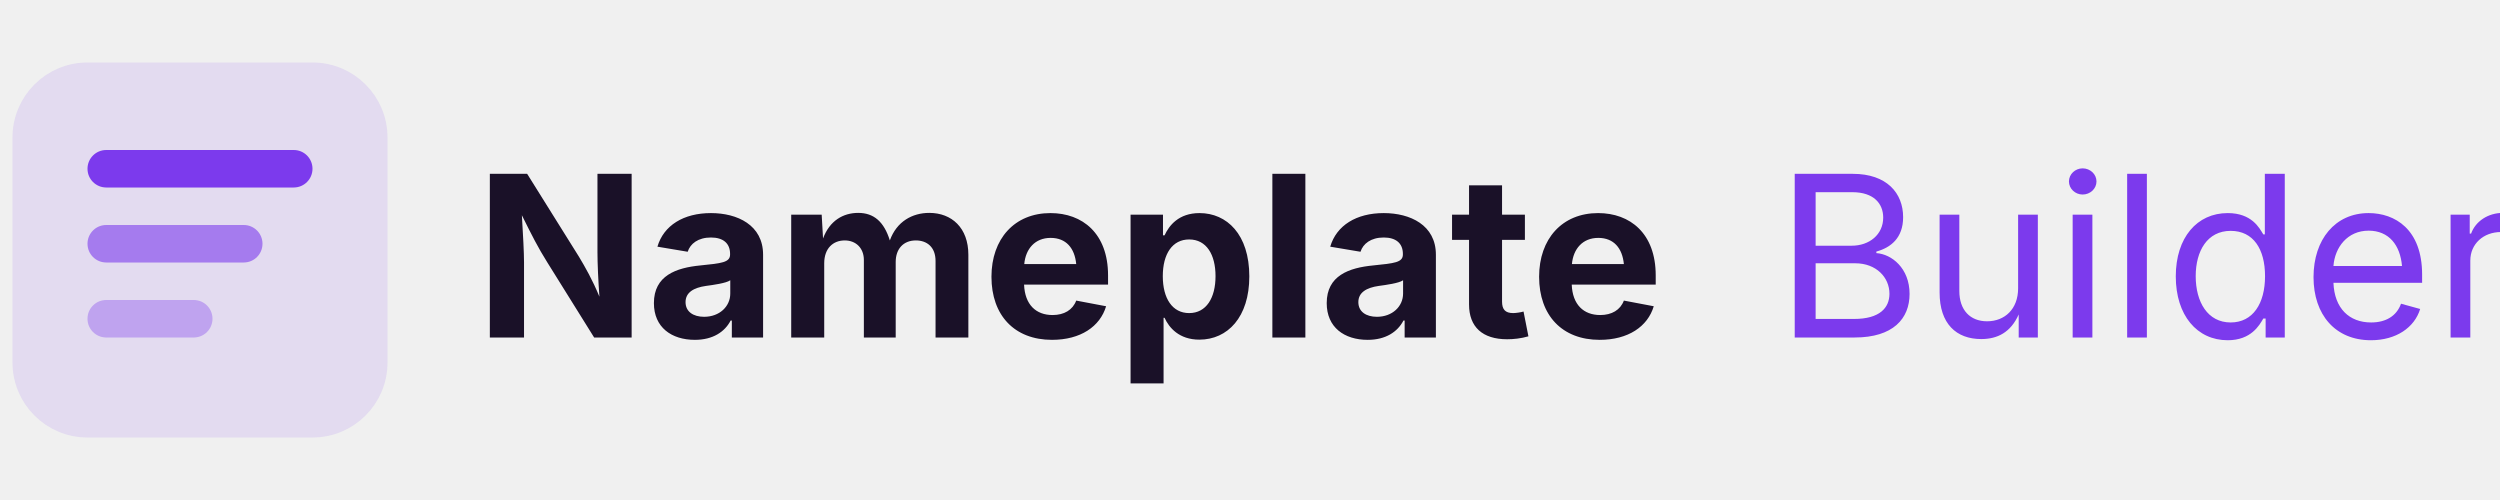
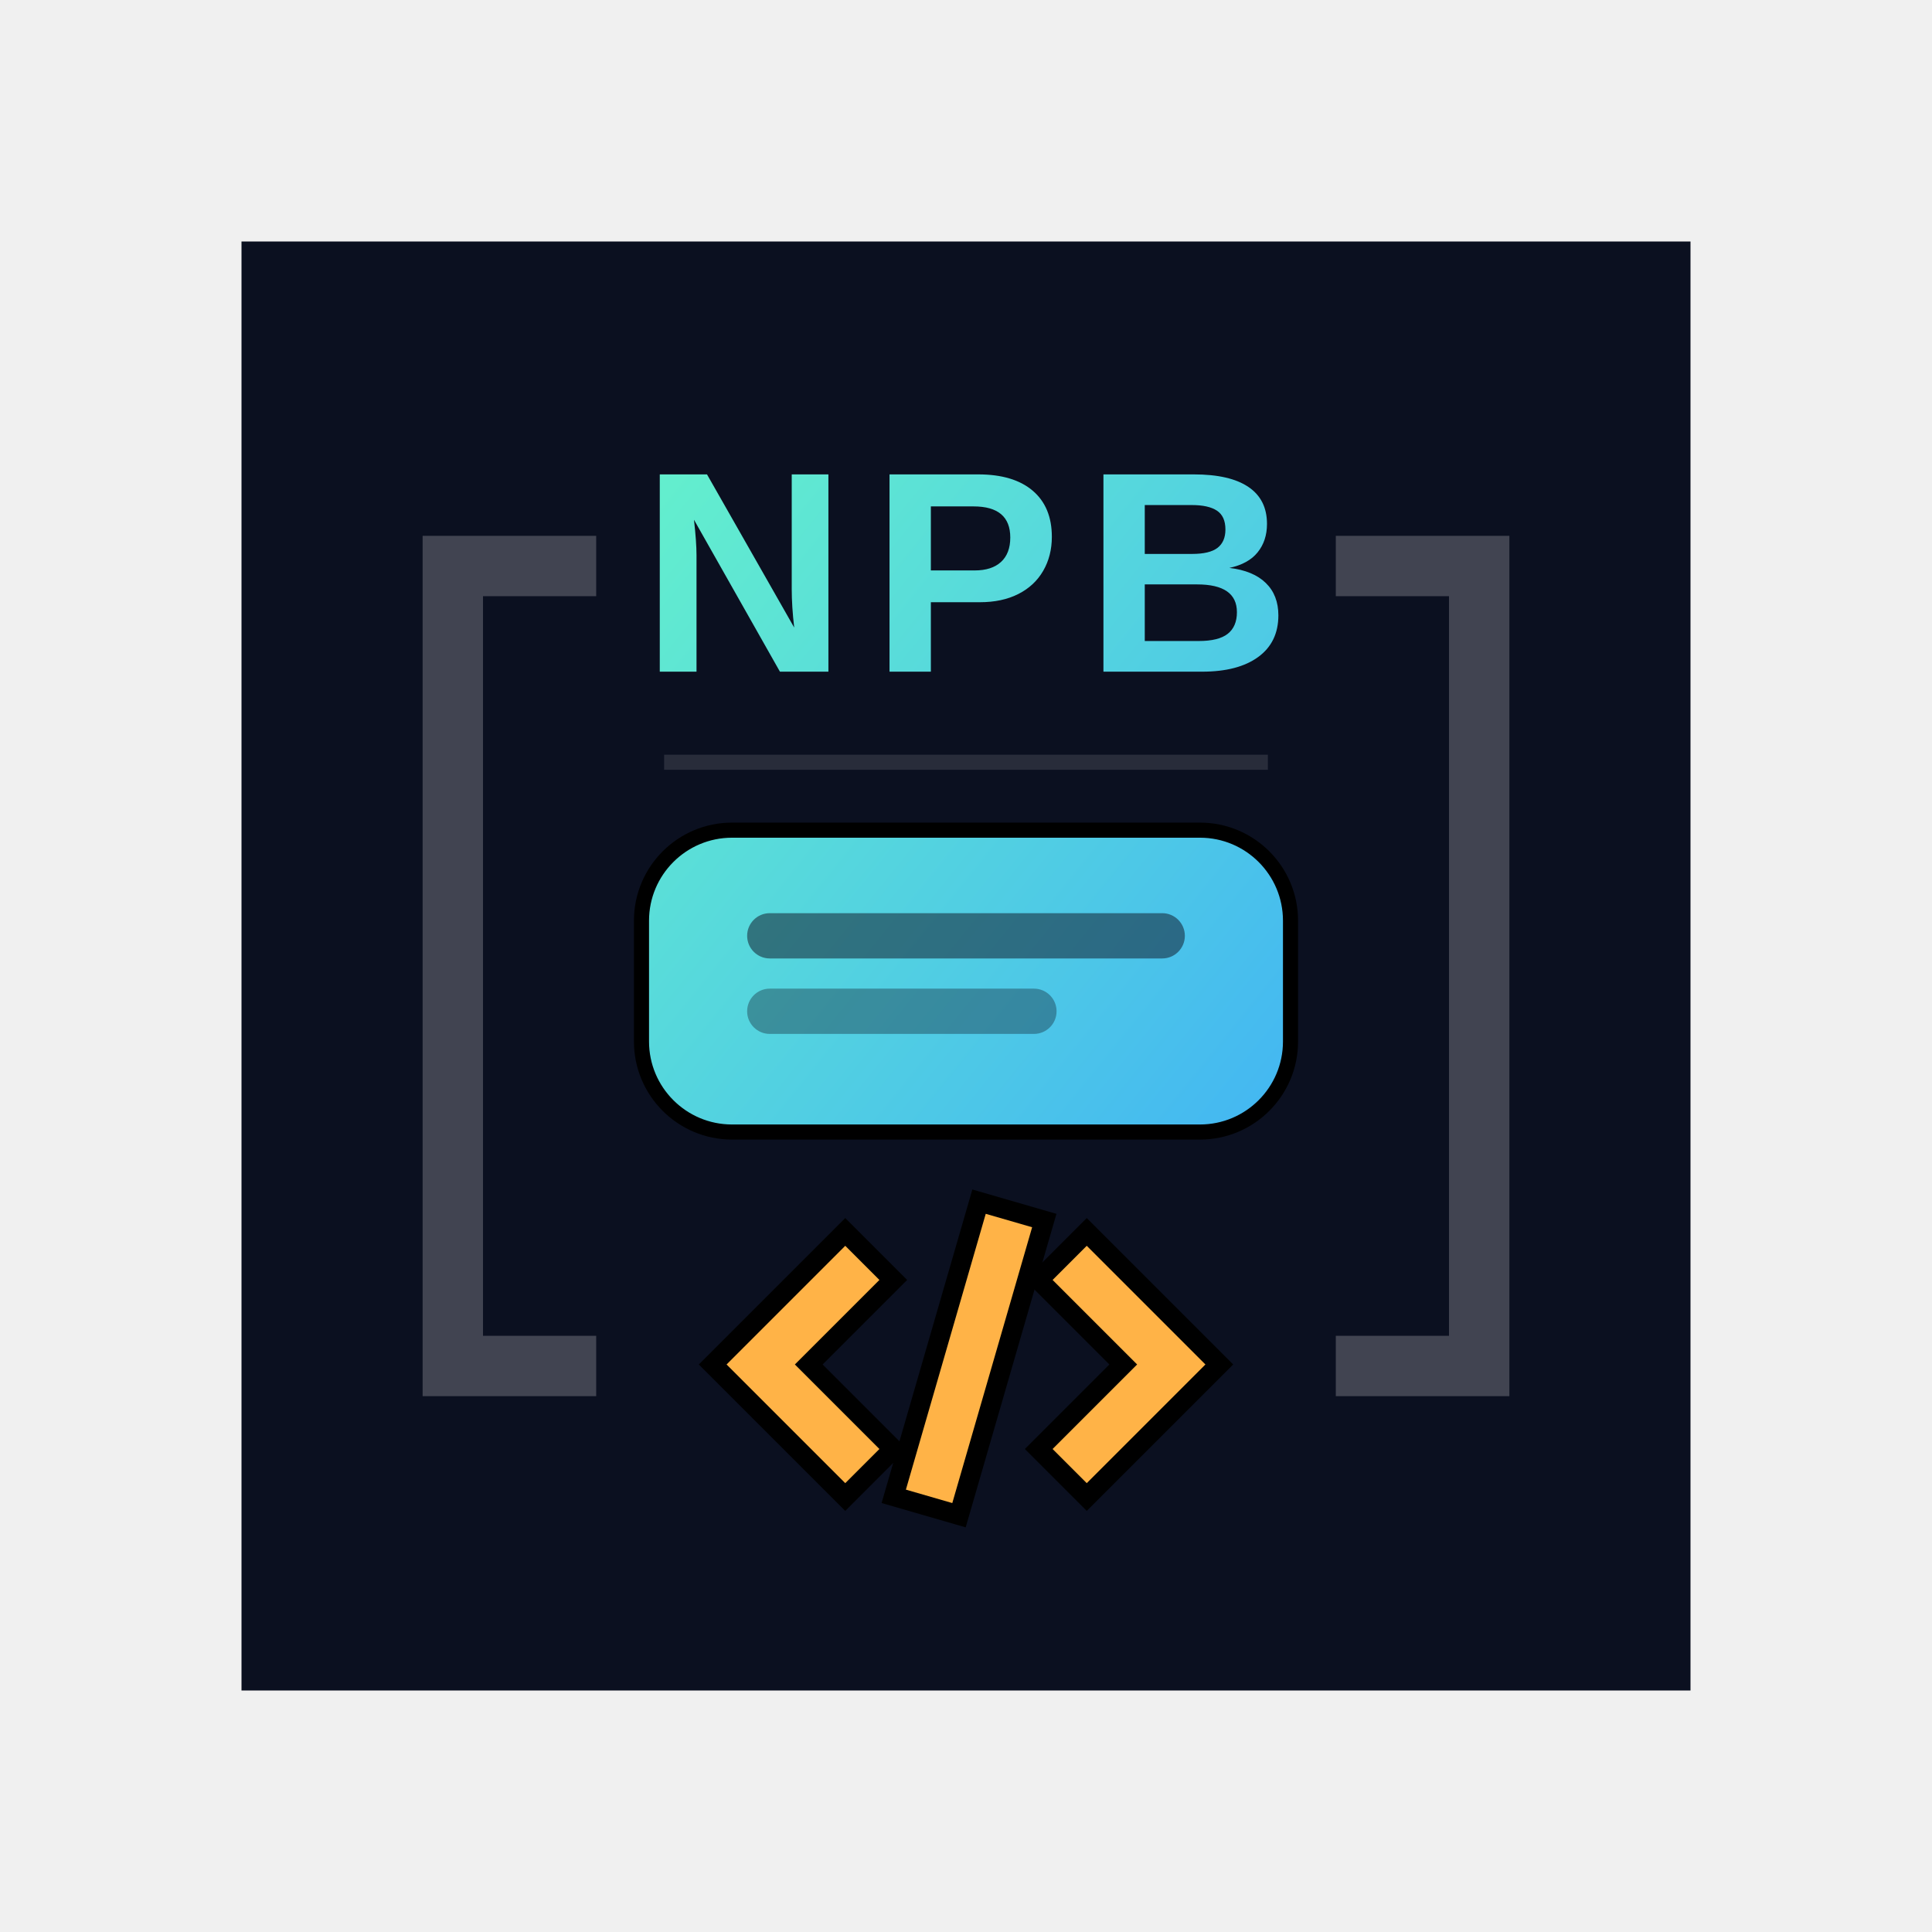
- <svg xmlns="http://www.w3.org/2000/svg" viewBox="0 0 200 40" fill="none">
-   <rect x="2" y="6" width="28" height="28" rx="5" fill="#7C3AED" opacity="0.12" stroke="#7C3AED" stroke-width="2" />
-   <rect x="7" y="12" width="18" height="3" rx="1.5" fill="#7C3AED" />
-   <rect x="7" y="18" width="14" height="3" rx="1.5" fill="#7C3AED" opacity="0.6" />
-   <rect x="7" y="24" width="10" height="3" rx="1.5" fill="#7C3AED" opacity="0.35" />
-   <text x="38" y="27" font-family="system-ui, -apple-system, sans-serif" font-size="18" font-weight="700" fill="#1A1128">Nameplate</text>
-   <text x="142" y="27" font-family="system-ui, -apple-system, sans-serif" font-size="18" font-weight="400" fill="#7C3AED">Builder</text>
+ <svg xmlns="http://www.w3.org/2000/svg" viewBox="0 0 512 512" role="img" aria-label="NPB API Plugin icon">
+   <defs>
+     <linearGradient id="cyan" x1="120" y1="140" x2="392" y2="360" gradientUnits="userSpaceOnUse">
+       <stop offset="0" stop-color="#68F7C8" />
+       <stop offset="1" stop-color="#38A3FF" />
+     </linearGradient>
+     <linearGradient id="orange" x1="0" y1="310" x2="0" y2="390" gradientUnits="userSpaceOnUse">
+       <stop offset="0" stop-color="#FFB347" />
+       <stop offset="0.5" stop-color="#FF8C00" />
+       <stop offset="1" stop-color="#C45A00" />
+     </linearGradient>
+   </defs>
+   <rect x="64" y="64" width="384" height="384" rx="0" fill="#0B1020" />
+   <path d="M150 150 H120 V362 H150" fill="none" stroke="#FFFFFF" stroke-opacity="0.22" stroke-width="16" stroke-linecap="square" />
+   <path d="M362 150 H392 V362 H362" fill="none" stroke="#FFFFFF" stroke-opacity="0.22" stroke-width="16" stroke-linecap="square" />
+   <text x="256" y="178" text-anchor="middle" font-family="Poppins, Montserrat, Arial, sans-serif" font-size="76" font-weight="700" fill="url(#cyan)" letter-spacing="6">
+         NPB
+     </text>
+   <rect x="176" y="200" width="160" height="4" fill="#FFFFFF" opacity="0.12" />
+   <rect x="170" y="220" width="172" height="80" rx="24" fill="url(#cyan)" stroke="#000000" stroke-width="4" />
+   <rect x="198" y="242" width="116" height="12" rx="6" fill="#0B1020" opacity="0.50" />
+   <rect x="198" y="262" width="82" height="12" rx="6" fill="#0B1020" opacity="0.35" />
+   <g transform="translate(256,256) scale(0.8) translate(-256,-256)">
+     <g transform="translate(256,388)">
+       <g stroke="#000000" stroke-width="29" stroke-linecap="square" stroke-linejoin="miter" fill="none">
+         <path d="M-40 -28 L-68 0 L-40 28" />
+         <path d="M-10 36 L12 -40" />
+         <path d="M40 -28 L68 0 L40 28" />
+       </g>
+       <g stroke="url(#orange)" stroke-width="16" stroke-linecap="square" stroke-linejoin="miter" fill="none">
+         <path d="M-40 -28 L-68 0 L-40 28" />
+         <path d="M-10 36 L12 -40" />
+         <path d="M40 -28 L68 0 L40 28" />
+       </g>
+     </g>
+   </g>
</svg>
